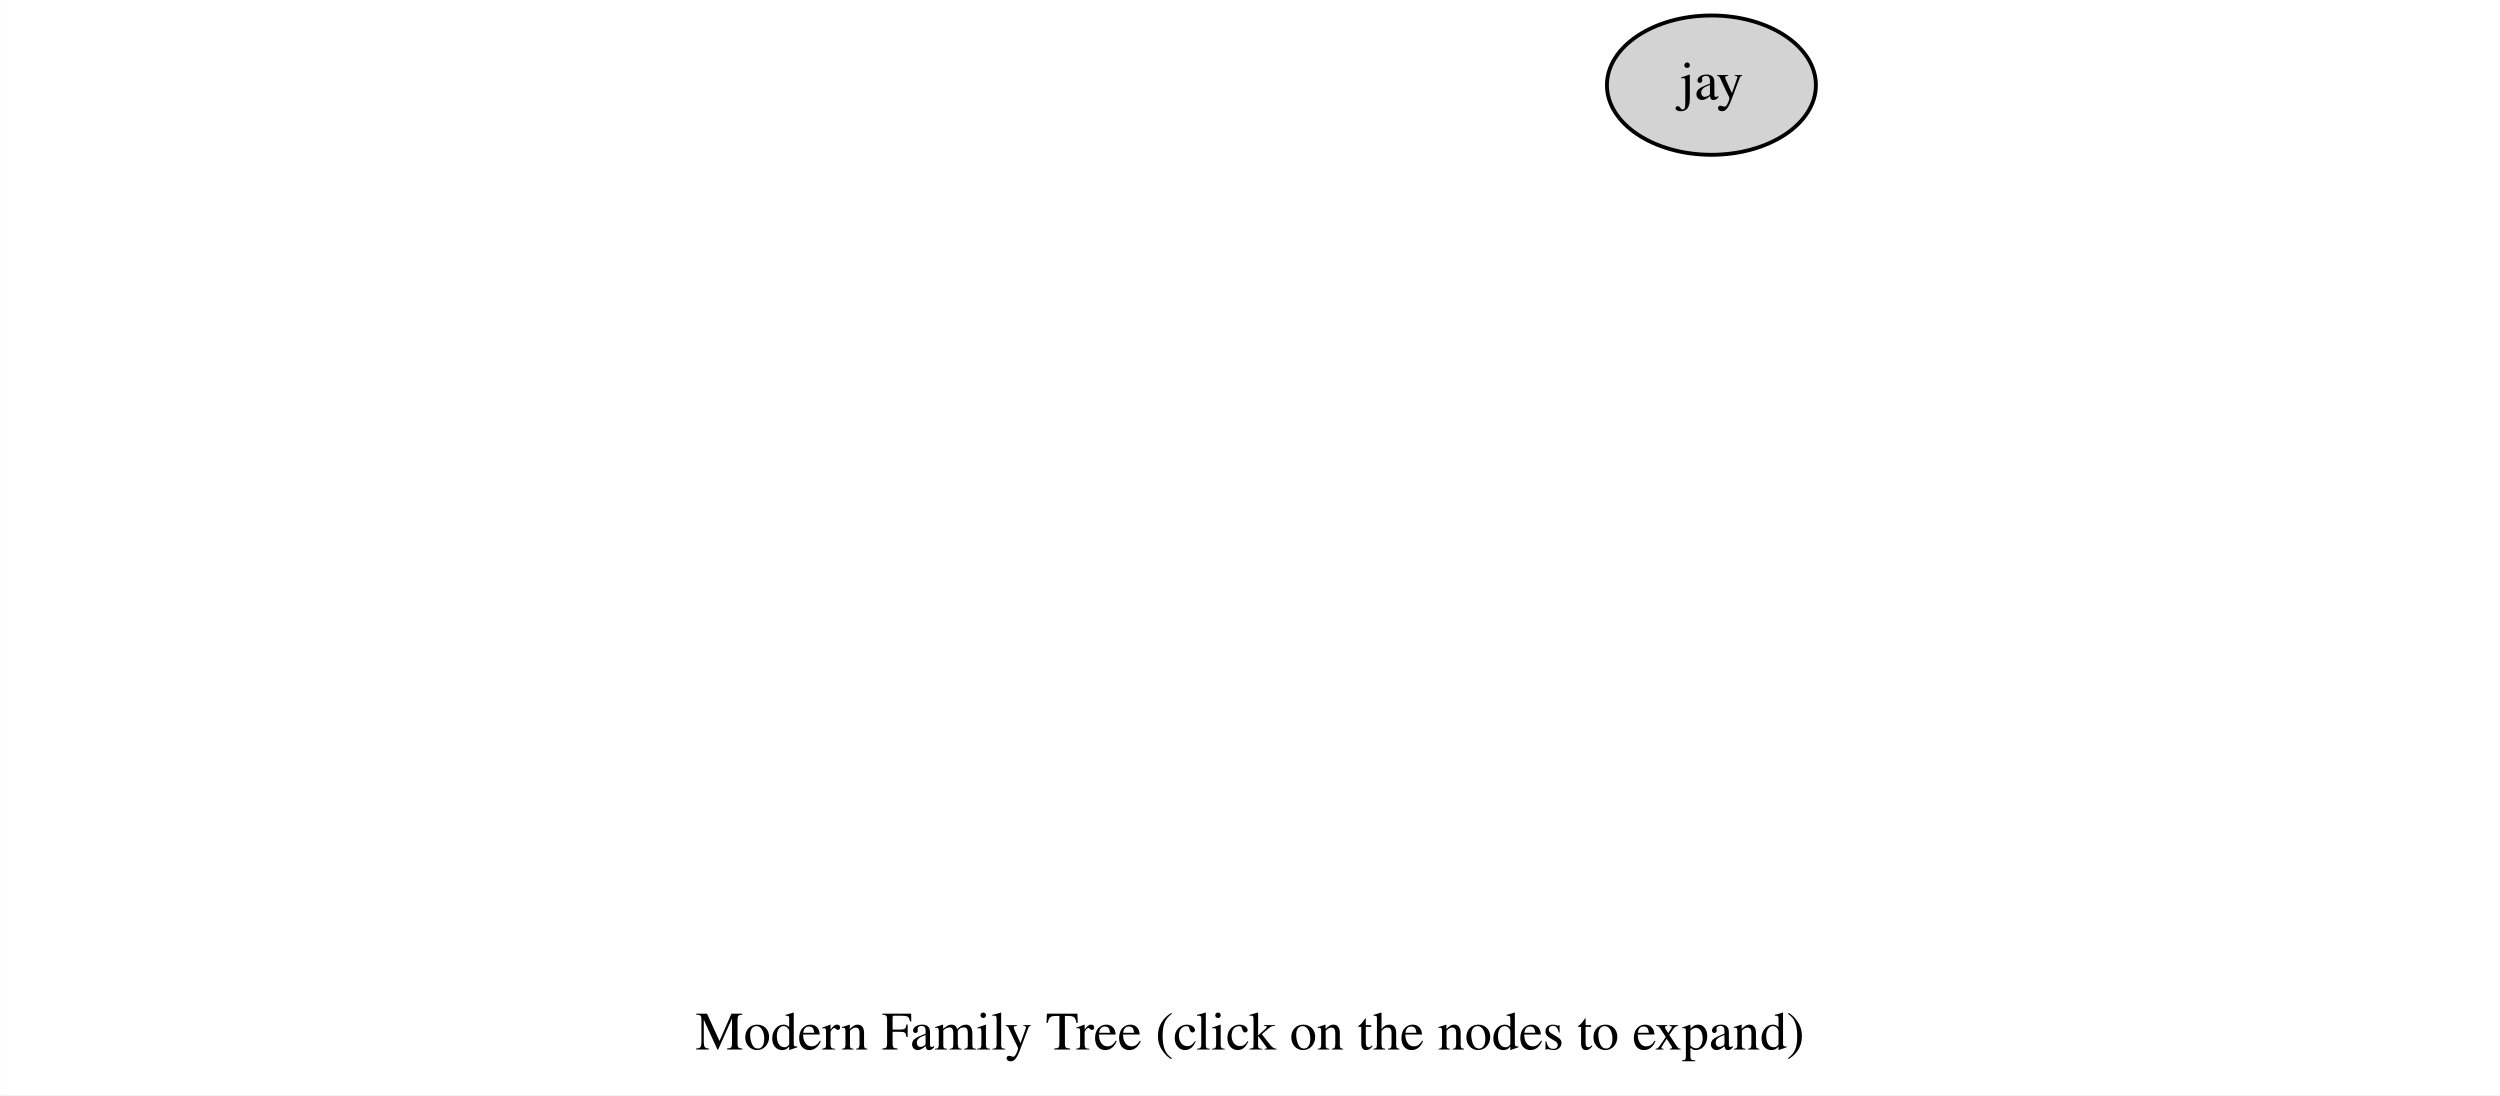
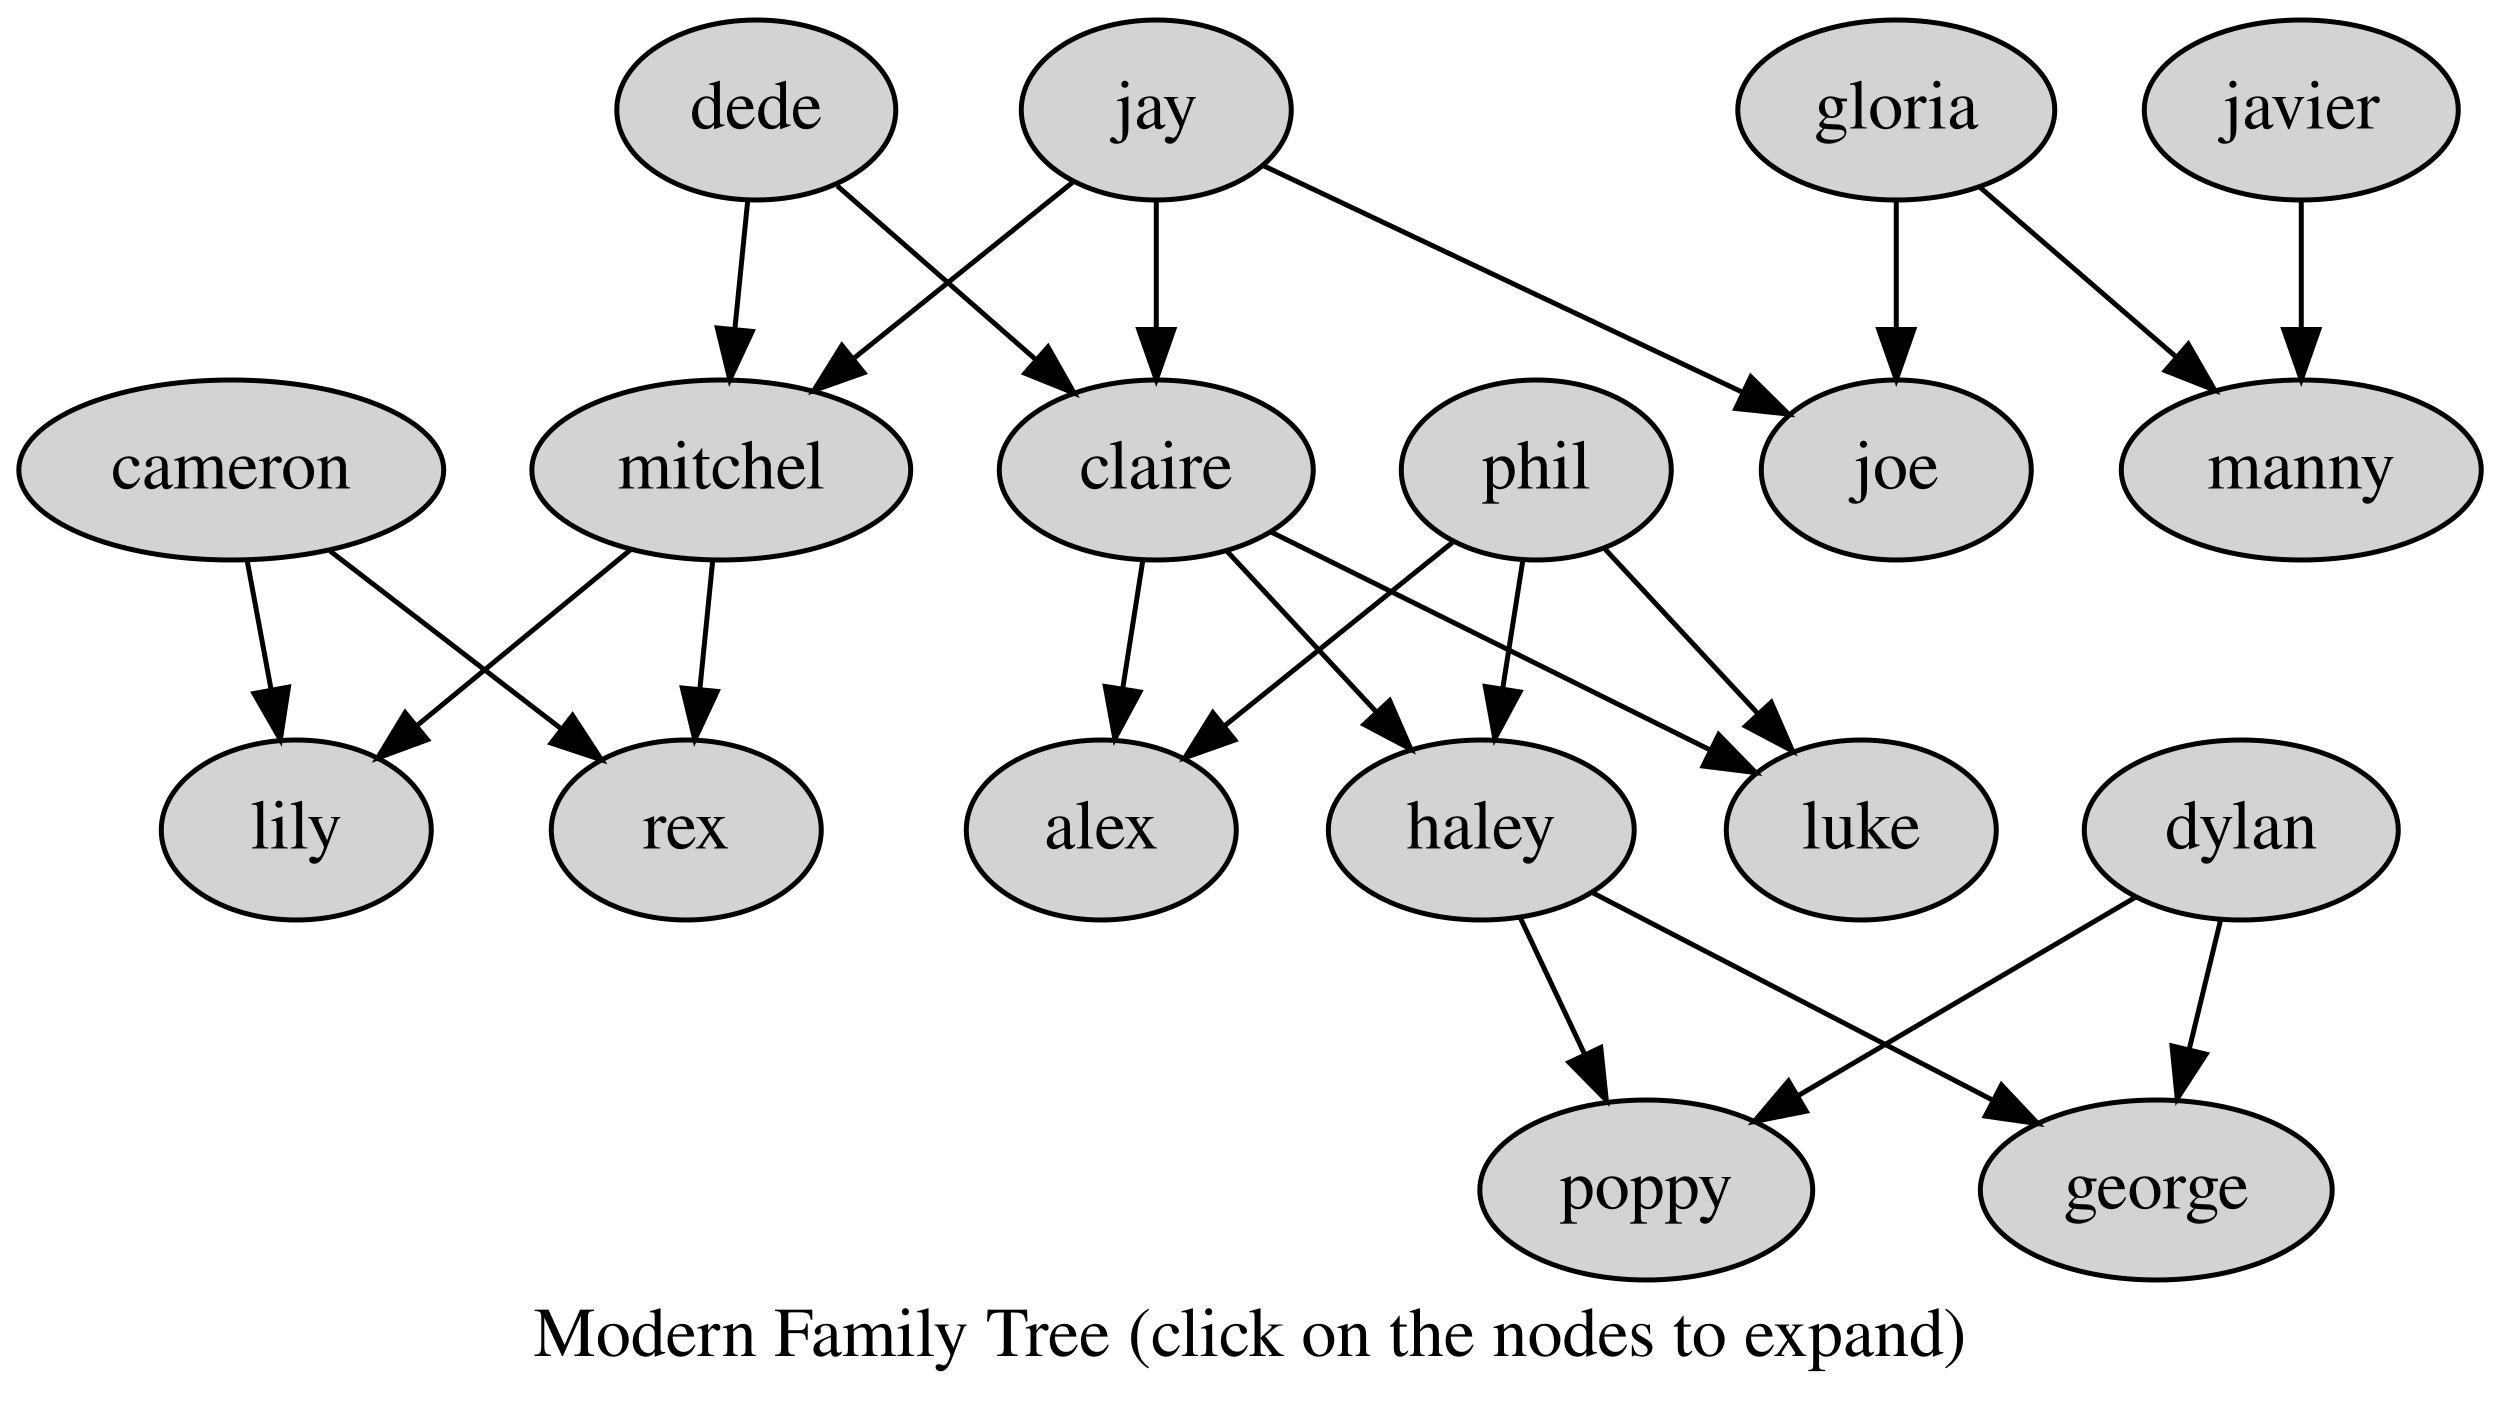
- <svg xmlns="http://www.w3.org/2000/svg" width="646pt" height="283pt" viewBox="0.00 0.00 645.94 283.00">
+ <svg xmlns="http://www.w3.org/2000/svg" width="500pt" height="283pt" viewBox="0.00 0.00 499.99 283.00">
  <g id="graph0" class="graph" transform="scale(1 1) rotate(0) translate(4 279)">
-     <polygon fill="white" stroke="transparent" points="-4,4 -4,-279 641.94,-279 641.94,4 -4,4" />
-     <text text-anchor="middle" x="318.97" y="-7.8" font-family="Times,serif" font-size="14.00">Modern Family Tree (click on the nodes to expand)</text>
-     <g id="george" class="node mouseleave_george_blur click_dylan_visible mouseenter_george_focus mouseleave_dylan_blur mouseenter_haley_focus hidden mouseleave_haley_blur click_haley_visible mouseenter_dylan_focus">
-       <ellipse fill="lightgrey" stroke="black" cx="100.2" cy="-41" rx="35.19" ry="18" />
-       <text text-anchor="middle" x="100.2" y="-37.3" font-family="Times,serif" font-size="14.00">george</text>
+     <polygon fill="white" stroke="transparent" points="-4,4 -4,-279 495.99,-279 495.99,4 -4,4" />
+     <text text-anchor="middle" x="246" y="-7.8" font-family="Times,serif" font-size="14.00">Modern Family Tree (click on the nodes to expand)</text>
+     <g id="lily" class="node mouseenter_cameron_opacity_1 mouseenter_mitchel_opacity_1 click_mitchel_visibility_visible mouseleave_lily_opacity_0.2 init_visibility_hidden mouseleave_cameron_opacity_0.2 mouseleave_mitchel_opacity_0.2 mouseenter_lily_opacity_1 click_cameron_visibility_visible click_lily_visibility_visible">
+       <ellipse fill="lightgrey" stroke="black" cx="55.25" cy="-113" rx="27" ry="18" />
+       <text text-anchor="middle" x="55.25" y="-109.3" font-family="Times,serif" font-size="14.00">lily</text>
    </g>
-     <g id="phil" class="node mouseenter_alex_focus click_luke_visible mouseenter_luke_focus mouseenter_haley_focus mouseleave_phil_blur mouseleave_alex_blur hidden mouseleave_luke_blur mouseenter_phil_focus click_alex_visible mouseleave_haley_blur click_haley_visible">
-       <ellipse fill="lightgrey" stroke="black" cx="173.2" cy="-185" rx="27" ry="18" />
-       <text text-anchor="middle" x="173.2" y="-181.3" font-family="Times,serif" font-size="14.00">phil</text>
+     <g id="javier" class="node click_javier_visibility_visible click_manny_visibility_visible mouseenter_javier_opacity_1 init_visibility_hidden mouseleave_manny_opacity_0.2 mouseenter_manny_opacity_1 mouseleave_javier_opacity_0.2">
+       <ellipse fill="lightgrey" stroke="black" cx="456.25" cy="-257" rx="31.4" ry="18" />
+       <text text-anchor="middle" x="456.25" y="-253.3" font-family="Times,serif" font-size="14.00">javier</text>
    </g>
-     <g id="luke" class="node mouseleave_luke_blur mouseleave_phil_blur mouseenter_phil_focus click_phil_visible mouseenter_luke_focus mouseenter_claire_focus click_claire_visible hidden mouseleave_claire_blur">
-       <ellipse fill="lightgrey" stroke="black" cx="107.2" cy="-113" rx="27" ry="18" />
-       <text text-anchor="middle" x="107.2" y="-109.3" font-family="Times,serif" font-size="14.00">luke</text>
+     <g id="manny" class="node mouseenter_javier_opacity_1 mouseleave_manny_opacity_0.2 mouseenter_manny_opacity_1 click_gloria_visibility_visible mouseleave_javier_opacity_0.2 mouseleave_gloria_opacity_0.2 click_javier_visibility_visible init_visibility_hidden click_manny_visibility_visible mouseenter_gloria_opacity_1">
+       <ellipse fill="lightgrey" stroke="black" cx="456.25" cy="-185" rx="36" ry="18" />
+       <text text-anchor="middle" x="456.25" y="-181.3" font-family="Times,serif" font-size="14.00">manny</text>
    </g>
-     <g id="edge11" class="edge click_phil_visible click_luke_visible mouseleave_phil_blur mouseenter_luke_focus hidden mouseenter_phil_focus mouseleave_luke_blur">
-       <path fill="none" stroke="black" d="M159.2,-169.15C150.19,-159.6 138.31,-146.99 128.18,-136.25" />
-       <polygon fill="black" stroke="black" points="130.58,-133.7 121.17,-128.82 125.49,-138.5 130.58,-133.7" />
+     <g id="edge21" class="edge mouseenter_javier_opacity_1 mouseleave_manny_opacity_0.2 mouseenter_manny_opacity_1 click_javier_visibility_visible mouseleave_javier_opacity_0.2 init_visibility_hidden click_manny_visibility_visible">
+       <path fill="none" stroke="black" d="M456.25,-238.7C456.25,-230.98 456.25,-221.71 456.25,-213.11" />
+       <polygon fill="black" stroke="black" points="459.75,-213.1 456.25,-203.1 452.75,-213.1 459.75,-213.1" />
    </g>
-     <g id="haley" class="node mouseenter_claire_focus click_claire_visible mouseenter_poppy_focus mouseleave_claire_blur mouseleave_phil_blur hidden click_poppy_visible mouseenter_phil_focus mouseleave_george_blur mouseleave_haley_blur click_phil_visible mouseleave_poppy_blur click_george_visible mouseenter_haley_focus mouseenter_george_focus">
-       <ellipse fill="lightgrey" stroke="black" cx="255.2" cy="-113" rx="30.59" ry="18" />
-       <text text-anchor="middle" x="255.2" y="-109.3" font-family="Times,serif" font-size="14.00">haley</text>
+     <g id="gloria" class="node mouseleave_gloria_opacity_0.2 click_gloria_visibility_visible mouseenter_manny_opacity_1 click_joe_visibility_visible mouseleave_joe_opacity_0.2 mouseenter_joe_opacity_1 click_manny_visibility_visible init_visibility_hidden mouseenter_gloria_opacity_1 mouseleave_manny_opacity_0.2">
+       <ellipse fill="lightgrey" stroke="black" cx="375.25" cy="-257" rx="31.7" ry="18" />
+       <text text-anchor="middle" x="375.25" y="-253.3" font-family="Times,serif" font-size="14.00">gloria</text>
    </g>
-     <g id="edge12" class="edge mouseenter_phil_focus mouseleave_haley_blur click_phil_visible click_haley_visible mouseenter_haley_focus mouseleave_phil_blur hidden">
-       <path fill="none" stroke="black" d="M189.4,-170.17C201.15,-160.14 217.25,-146.39 230.59,-135.01" />
-       <polygon fill="black" stroke="black" points="233.13,-137.44 238.47,-128.28 228.59,-132.11 233.13,-137.44" />
+     <g id="edge18" class="edge init_visibility_hidden mouseenter_gloria_opacity_1 mouseleave_manny_opacity_0.2 click_gloria_visibility_visible mouseenter_manny_opacity_1 mouseleave_gloria_opacity_0.2 click_manny_visibility_visible">
+       <path fill="none" stroke="black" d="M392.03,-241.5C403.39,-231.68 418.59,-218.54 431.35,-207.51" />
+       <polygon fill="black" stroke="black" points="433.65,-210.16 438.93,-200.97 429.07,-204.86 433.65,-210.16" />
    </g>
-     <g id="alex" class="node mouseenter_claire_focus hidden mouseleave_claire_blur mouseleave_alex_blur mouseleave_phil_blur mouseenter_phil_focus click_phil_visible mouseenter_alex_focus click_claire_visible">
-       <ellipse fill="lightgrey" stroke="black" cx="179.2" cy="-113" rx="27" ry="18" />
-       <text text-anchor="middle" x="179.2" y="-109.3" font-family="Times,serif" font-size="14.00">alex</text>
+     <g id="joe" class="node mouseleave_joe_opacity_0.2 click_gloria_visibility_visible mouseenter_gloria_opacity_1 mouseenter_joe_opacity_1 init_visibility_hidden mouseenter_jay_opacity_1 mouseleave_gloria_opacity_0.2 click_joe_visibility_visible click_jay_visibility_visible mouseleave_jay_opacity_0.2">
+       <ellipse fill="lightgrey" stroke="black" cx="375.25" cy="-185" rx="27" ry="18" />
+       <text text-anchor="middle" x="375.25" y="-181.3" font-family="Times,serif" font-size="14.00">joe</text>
    </g>
-     <g id="edge6" class="edge click_phil_visible mouseenter_alex_focus mouseleave_phil_blur mouseleave_alex_blur hidden click_alex_visible mouseenter_phil_focus">
-       <path fill="none" stroke="black" d="M174.68,-166.7C175.34,-158.98 176.14,-149.71 176.87,-141.11" />
-       <polygon fill="black" stroke="black" points="180.36,-141.37 177.73,-131.1 173.39,-140.77 180.36,-141.37" />
+     <g id="edge11" class="edge mouseenter_joe_opacity_1 mouseleave_gloria_opacity_0.2 click_gloria_visibility_visible click_joe_visibility_visible mouseleave_joe_opacity_0.2 init_visibility_hidden mouseenter_gloria_opacity_1">
+       <path fill="none" stroke="black" d="M375.25,-238.7C375.25,-230.98 375.25,-221.71 375.25,-213.11" />
+       <polygon fill="black" stroke="black" points="378.75,-213.1 375.25,-203.1 371.75,-213.1 378.75,-213.1" />
    </g>
-     <g id="rex" class="node mouseleave_mitchel_blur mouseenter_mitchel_focus mouseleave_cameron_blur mouseenter_cameron_focus click_cameron_visible mouseenter_rex_focus hidden mouseleave_rex_blur click_mitchel_visible">
-       <ellipse fill="lightgrey" stroke="black" cx="351.2" cy="-113" rx="27" ry="18" />
-       <text text-anchor="middle" x="351.2" y="-109.3" font-family="Times,serif" font-size="14.00">rex</text>
+     <g id="claire" class="node click_dede_visibility_visible mouseleave_luke_opacity_0.2 mouseenter_claire_opacity_1 click_luke_visibility_visible mouseenter_haley_opacity_1 mouseleave_alex_opacity_0.2 mouseenter_jay_opacity_1 mouseenter_dede_opacity_1 mouseenter_luke_opacity_1 init_visibility_hidden click_claire_visibility_visible mouseleave_claire_opacity_0.2 mouseleave_jay_opacity_0.2 mouseleave_haley_opacity_0.2 click_haley_visibility_visible click_alex_visibility_visible mouseenter_alex_opacity_1 mouseleave_dede_opacity_0.2 click_jay_visibility_visible">
+       <ellipse fill="lightgrey" stroke="black" cx="227.25" cy="-185" rx="31.4" ry="18" />
+       <text text-anchor="middle" x="227.25" y="-181.3" font-family="Times,serif" font-size="14.00">claire</text>
    </g>
-     <g id="cameron" class="node mouseenter_cameron_focus hidden mouseleave_rex_blur mouseleave_lily_blur click_rex_visible mouseenter_lily_focus click_lily_visible mouseenter_rex_focus mouseleave_cameron_blur">
-       <ellipse fill="lightgrey" stroke="black" cx="340.2" cy="-185" rx="42.49" ry="18" />
-       <text text-anchor="middle" x="340.2" y="-181.3" font-family="Times,serif" font-size="14.00">cameron</text>
+     <g id="luke" class="node mouseenter_claire_opacity_1 mouseleave_phil_opacity_0.2 click_phil_visibility_visible mouseleave_luke_opacity_0.2 click_luke_visibility_visible init_visibility_hidden mouseenter_luke_opacity_1 mouseenter_phil_opacity_1 click_claire_visibility_visible mouseleave_claire_opacity_0.2">
+       <ellipse fill="lightgrey" stroke="black" cx="368.25" cy="-113" rx="27" ry="18" />
+       <text text-anchor="middle" x="368.25" y="-109.3" font-family="Times,serif" font-size="14.00">luke</text>
    </g>
-     <g id="edge15" class="edge mouseleave_rex_blur mouseenter_cameron_focus click_rex_visible mouseenter_rex_focus mouseleave_cameron_blur hidden click_cameron_visible">
-       <path fill="none" stroke="black" d="M342.92,-166.7C344.13,-158.98 345.59,-149.71 346.94,-141.11" />
-       <polygon fill="black" stroke="black" points="350.41,-141.53 348.51,-131.1 343.5,-140.44 350.41,-141.53" />
+     <g id="edge17" class="edge mouseleave_luke_opacity_0.2 mouseenter_claire_opacity_1 init_visibility_hidden mouseenter_luke_opacity_1 click_luke_visibility_visible click_claire_visibility_visible mouseleave_claire_opacity_0.2">
+       <path fill="none" stroke="black" d="M250.21,-172.6C274.12,-160.73 311.68,-142.08 337.99,-129.02" />
+       <polygon fill="black" stroke="black" points="339.73,-132.06 347.13,-124.48 336.62,-125.79 339.73,-132.06" />
    </g>
-     <g id="lily" class="node mouseleave_mitchel_blur mouseenter_cameron_focus hidden click_cameron_visible mouseleave_lily_blur mouseenter_lily_focus mouseenter_mitchel_focus mouseleave_cameron_blur click_mitchel_visible">
-       <ellipse fill="lightgrey" stroke="black" cx="433.2" cy="-113" rx="27" ry="18" />
-       <text text-anchor="middle" x="433.2" y="-109.3" font-family="Times,serif" font-size="14.00">lily</text>
+     <g id="alex" class="node click_phil_visibility_visible mouseenter_claire_opacity_1 mouseleave_phil_opacity_0.2 init_visibility_hidden mouseleave_alex_opacity_0.2 mouseenter_alex_opacity_1 click_claire_visibility_visible mouseenter_phil_opacity_1 mouseleave_claire_opacity_0.2 click_alex_visibility_visible">
+       <ellipse fill="lightgrey" stroke="black" cx="216.25" cy="-113" rx="27" ry="18" />
+       <text text-anchor="middle" x="216.25" y="-109.3" font-family="Times,serif" font-size="14.00">alex</text>
    </g>
-     <g id="edge3" class="edge hidden click_cameron_visible mouseleave_lily_blur mouseenter_cameron_focus click_lily_visible mouseenter_lily_focus mouseleave_cameron_blur">
-       <path fill="none" stroke="black" d="M360.38,-168.81C374.22,-158.39 392.71,-144.48 407.59,-133.28" />
-       <polygon fill="black" stroke="black" points="409.99,-135.85 415.87,-127.04 405.78,-130.26 409.99,-135.85" />
+     <g id="edge15" class="edge init_visibility_hidden mouseleave_alex_opacity_0.2 click_claire_visibility_visible click_alex_visibility_visible mouseenter_alex_opacity_1 mouseleave_claire_opacity_0.2 mouseenter_claire_opacity_1">
+       <path fill="none" stroke="black" d="M224.58,-167.05C223.37,-159.35 221.91,-150.03 220.55,-141.36" />
+       <polygon fill="black" stroke="black" points="223.97,-140.61 218.96,-131.28 217.06,-141.7 223.97,-140.61" />
    </g>
-     <g id="javier" class="node mouseleave_manny_blur click_manny_visible hidden mouseenter_javier_focus mouseleave_javier_blur mouseenter_manny_focus">
-       <ellipse fill="lightgrey" stroke="black" cx="602.2" cy="-257" rx="31.4" ry="18" />
-       <text text-anchor="middle" x="602.2" y="-253.3" font-family="Times,serif" font-size="14.00">javier</text>
+     <g id="haley" class="node click_poppy_visibility_visible init_visibility_hidden mouseleave_george_opacity_0.2 mouseleave_poppy_opacity_0.2 click_claire_visibility_visible mouseenter_george_opacity_1 mouseenter_phil_opacity_1 mouseleave_claire_opacity_0.2 click_haley_visibility_visible mouseenter_poppy_opacity_1 mouseenter_haley_opacity_1 mouseleave_haley_opacity_0.2 click_george_visibility_visible mouseenter_claire_opacity_1 click_phil_visibility_visible mouseleave_phil_opacity_0.2">
+       <ellipse fill="lightgrey" stroke="black" cx="292.25" cy="-113" rx="30.59" ry="18" />
+       <text text-anchor="middle" x="292.25" y="-109.3" font-family="Times,serif" font-size="14.00">haley</text>
    </g>
-     <g id="manny" class="node mouseenter_javier_focus mouseenter_gloria_focus mouseenter_manny_focus mouseleave_javier_blur mouseleave_gloria_blur mouseleave_manny_blur click_gloria_visible hidden click_javier_visible">
-       <ellipse fill="lightgrey" stroke="black" cx="602.2" cy="-185" rx="36" ry="18" />
-       <text text-anchor="middle" x="602.2" y="-181.3" font-family="Times,serif" font-size="14.00">manny</text>
+     <g id="edge7" class="edge init_visibility_hidden click_claire_visibility_visible mouseleave_claire_opacity_0.2 click_haley_visibility_visible mouseleave_haley_opacity_0.2 mouseenter_haley_opacity_1 mouseenter_claire_opacity_1">
+       <path fill="none" stroke="black" d="M241.35,-168.81C250.04,-159.45 261.34,-147.28 271.09,-136.79" />
+       <polygon fill="black" stroke="black" points="273.93,-138.87 278.17,-129.16 268.8,-134.11 273.93,-138.87" />
    </g>
-     <g id="edge14" class="edge hidden click_manny_visible mouseenter_javier_focus click_javier_visible mouseleave_javier_blur mouseenter_manny_focus mouseleave_manny_blur">
-       <path fill="none" stroke="black" d="M602.2,-238.7C602.2,-230.98 602.2,-221.71 602.2,-213.11" />
-       <polygon fill="black" stroke="black" points="605.7,-213.1 602.2,-203.1 598.7,-213.1 605.7,-213.1" />
+     <g id="dylan" class="node mouseleave_poppy_opacity_0.2 click_poppy_visibility_visible mouseenter_george_opacity_1 mouseenter_dylan_opacity_1 mouseenter_poppy_opacity_1 click_george_visibility_visible mouseleave_dylan_opacity_0.2 click_dylan_visibility_visible mouseleave_george_opacity_0.2 init_visibility_hidden">
+       <ellipse fill="lightgrey" stroke="black" cx="444.25" cy="-113" rx="31.4" ry="18" />
+       <text text-anchor="middle" x="444.25" y="-109.3" font-family="Times,serif" font-size="14.00">dylan</text>
    </g>
-     <g id="gloria" class="node hidden mouseenter_gloria_focus mouseenter_joe_focus mouseleave_gloria_blur click_joe_visible mouseleave_manny_blur mouseenter_manny_focus click_manny_visible mouseleave_joe_blur">
-       <ellipse fill="lightgrey" stroke="black" cx="521.2" cy="-257" rx="31.7" ry="18" />
-       <text text-anchor="middle" x="521.2" y="-253.3" font-family="Times,serif" font-size="14.00">gloria</text>
+     <g id="poppy" class="node mouseleave_dylan_opacity_0.2 mouseenter_haley_opacity_1 click_poppy_visibility_visible click_dylan_visibility_visible mouseleave_poppy_opacity_0.2 init_visibility_hidden click_haley_visibility_visible mouseenter_dylan_opacity_1 mouseleave_haley_opacity_0.2 mouseenter_poppy_opacity_1">
+       <ellipse fill="lightgrey" stroke="black" cx="325.25" cy="-41" rx="33.29" ry="18" />
+       <text text-anchor="middle" x="325.25" y="-37.3" font-family="Times,serif" font-size="14.00">poppy</text>
    </g>
-     <g id="joe" class="node click_gloria_visible mouseenter_jay_focus hidden mouseenter_joe_focus mouseenter_gloria_focus mouseleave_jay_blur click_jay_visible mouseleave_gloria_blur mouseleave_joe_blur">
-       <ellipse fill="lightgrey" stroke="black" cx="521.2" cy="-185" rx="27" ry="18" />
-       <text text-anchor="middle" x="521.2" y="-181.3" font-family="Times,serif" font-size="14.00">joe</text>
+     <g id="edge10" class="edge click_dylan_visibility_visible init_visibility_hidden mouseleave_poppy_opacity_0.2 mouseenter_dylan_opacity_1 mouseenter_poppy_opacity_1 mouseleave_dylan_opacity_0.2 click_poppy_visibility_visible">
+       <path fill="none" stroke="black" d="M423.25,-99.65C404.45,-88.59 376.66,-72.24 355.47,-59.78" />
+       <polygon fill="black" stroke="black" points="357.23,-56.76 346.84,-54.7 353.69,-62.79 357.23,-56.76" />
    </g>
-     <g id="edge19" class="edge click_gloria_visible mouseenter_gloria_focus mouseenter_joe_focus mouseleave_gloria_blur click_joe_visible mouseleave_joe_blur hidden">
-       <path fill="none" stroke="black" d="M521.2,-238.7C521.2,-230.98 521.2,-221.71 521.2,-213.11" />
-       <polygon fill="black" stroke="black" points="524.7,-213.1 521.2,-203.1 517.7,-213.1 524.7,-213.1" />
+     <g id="george" class="node click_george_visibility_visible mouseleave_dylan_opacity_0.2 mouseenter_haley_opacity_1 click_dylan_visibility_visible mouseleave_george_opacity_0.2 init_visibility_hidden mouseenter_george_opacity_1 mouseenter_dylan_opacity_1 mouseleave_haley_opacity_0.2 click_haley_visibility_visible">
+       <ellipse fill="lightgrey" stroke="black" cx="427.25" cy="-41" rx="35.19" ry="18" />
+       <text text-anchor="middle" x="427.25" y="-37.3" font-family="Times,serif" font-size="14.00">george</text>
    </g>
-     <g id="edge20" class="edge hidden click_gloria_visible mouseenter_gloria_focus mouseleave_gloria_blur mouseenter_manny_focus mouseleave_manny_blur click_manny_visible">
-       <path fill="none" stroke="black" d="M537.98,-241.5C549.34,-231.68 564.54,-218.54 577.3,-207.51" />
-       <polygon fill="black" stroke="black" points="579.6,-210.16 584.88,-200.97 575.02,-204.86 579.6,-210.16" />
+     <g id="edge13" class="edge init_visibility_hidden click_dylan_visibility_visible mouseenter_george_opacity_1 mouseenter_dylan_opacity_1 mouseleave_dylan_opacity_0.2 click_george_visibility_visible mouseleave_george_opacity_0.2">
+       <path fill="none" stroke="black" d="M440.13,-95.05C438.24,-87.26 435.95,-77.82 433.82,-69.08" />
+       <polygon fill="black" stroke="black" points="437.2,-68.17 431.44,-59.28 430.4,-69.82 437.2,-68.17" />
    </g>
-     <g id="dylan" class="node mouseleave_dylan_blur click_poppy_visible mouseenter_dylan_focus mouseleave_poppy_blur mouseleave_george_blur mouseenter_george_focus click_george_visible mouseenter_poppy_focus hidden">
-       <ellipse fill="lightgrey" stroke="black" cx="31.2" cy="-113" rx="31.4" ry="18" />
-       <text text-anchor="middle" x="31.2" y="-109.3" font-family="Times,serif" font-size="14.00">dylan</text>
+     <g id="jay" class="node mouseenter_mitchel_opacity_1 mouseleave_joe_opacity_0.2 click_joe_visibility_visible click_mitchel_visibility_visible mouseenter_claire_opacity_1 mouseenter_joe_opacity_1 mouseenter_jay_opacity_1 click_claire_visibility_visible mouseleave_claire_opacity_0.2 mouseleave_mitchel_opacity_0.2 click_jay_visibility_visible mouseleave_jay_opacity_0.2">
+       <ellipse fill="lightgrey" stroke="black" cx="227.25" cy="-257" rx="27" ry="18" />
+       <text text-anchor="middle" x="227.25" y="-253.3" font-family="Times,serif" font-size="14.00">jay</text>
    </g>
-     <g id="edge17" class="edge mouseenter_george_focus click_george_visible hidden mouseleave_dylan_blur mouseenter_dylan_focus mouseleave_george_blur click_dylan_visible">
-       <path fill="none" stroke="black" d="M46.17,-96.81C55.35,-87.49 67.29,-75.38 77.61,-64.91" />
-       <polygon fill="black" stroke="black" points="80.25,-67.22 84.78,-57.64 75.26,-62.31 80.25,-67.22" />
+     <g id="edge8" class="edge mouseenter_claire_opacity_1 init_visibility_hidden click_claire_visibility_visible mouseenter_jay_opacity_1 mouseleave_jay_opacity_0.2 click_jay_visibility_visible mouseleave_claire_opacity_0.2">
+       <path fill="none" stroke="black" d="M227.25,-238.7C227.25,-230.98 227.25,-221.71 227.25,-213.11" />
+       <polygon fill="black" stroke="black" points="230.75,-213.1 227.25,-203.1 223.75,-213.1 230.75,-213.1" />
    </g>
-     <g id="poppy" class="node click_dylan_visible mouseenter_poppy_focus mouseleave_dylan_blur hidden click_haley_visible mouseleave_haley_blur mouseleave_poppy_blur mouseenter_dylan_focus mouseenter_haley_focus">
-       <ellipse fill="lightgrey" stroke="black" cx="220.2" cy="-41" rx="33.29" ry="18" />
-       <text text-anchor="middle" x="220.2" y="-37.3" font-family="Times,serif" font-size="14.00">poppy</text>
+     <g id="edge4" class="edge mouseleave_jay_opacity_0.2 click_joe_visibility_visible click_jay_visibility_visible mouseleave_joe_opacity_0.2 init_visibility_hidden mouseenter_jay_opacity_1 mouseenter_joe_opacity_1">
+       <path fill="none" stroke="black" d="M248.77,-245.82C273.98,-233.9 315.93,-214.06 344.55,-200.52" />
+       <polygon fill="black" stroke="black" points="346.16,-203.63 353.7,-196.19 343.16,-197.3 346.16,-203.63" />
    </g>
-     <g id="edge10" class="edge mouseleave_poppy_blur mouseenter_poppy_focus mouseenter_dylan_focus click_dylan_visible hidden mouseleave_dylan_blur click_poppy_visible">
-       <path fill="none" stroke="black" d="M55.64,-101.34C60.76,-99.18 66.14,-96.97 71.2,-95 109,-80.26 152.82,-64.87 183.1,-54.5" />
-       <polygon fill="black" stroke="black" points="184.49,-57.73 192.83,-51.18 182.23,-51.1 184.49,-57.73" />
+     <g id="mitchel" class="node mouseenter_mitchel_opacity_1 click_jay_visibility_visible mouseenter_rex_opacity_1 click_dede_visibility_visible mouseleave_dede_opacity_0.2 mouseenter_jay_opacity_1 click_rex_visibility_visible click_mitchel_visibility_visible mouseleave_lily_opacity_0.2 mouseenter_dede_opacity_1 init_visibility_hidden mouseleave_mitchel_opacity_0.2 click_lily_visibility_visible mouseenter_lily_opacity_1 mouseleave_jay_opacity_0.2 mouseleave_rex_opacity_0.2">
+       <ellipse fill="lightgrey" stroke="black" cx="140.25" cy="-185" rx="37.89" ry="18" />
+       <text text-anchor="middle" x="140.25" y="-181.3" font-family="Times,serif" font-size="14.00">mitchel</text>
    </g>
-     <g id="dede" class="node mouseleave_mitchel_blur mouseenter_claire_focus click_claire_visible hidden mouseleave_claire_blur mouseenter_mitchel_focus click_mitchel_visible mouseenter_dede_focus mouseleave_dede_blur">
-       <ellipse fill="lightgrey" stroke="black" cx="307.2" cy="-257" rx="27.9" ry="18" />
-       <text text-anchor="middle" x="307.2" y="-253.3" font-family="Times,serif" font-size="14.00">dede</text>
+     <g id="edge19" class="edge init_visibility_hidden mouseenter_jay_opacity_1 mouseleave_mitchel_opacity_0.2 click_jay_visibility_visible mouseleave_jay_opacity_0.2 mouseenter_mitchel_opacity_1 click_mitchel_visibility_visible">
+       <path fill="none" stroke="black" d="M210.47,-242.5C198.09,-232.54 180.99,-218.78 166.76,-207.34" />
+       <polygon fill="black" stroke="black" points="168.76,-204.45 158.78,-200.91 164.37,-209.91 168.76,-204.45" />
    </g>
-     <g id="claire" class="node click_alex_visible mouseleave_alex_blur mouseenter_jay_focus click_jay_visible mouseleave_haley_blur click_haley_visible mouseenter_dede_focus mouseenter_alex_focus click_luke_visible mouseenter_haley_focus mouseleave_dede_blur mouseleave_jay_blur click_dede_visible mouseleave_claire_blur mouseenter_claire_focus mouseleave_luke_blur hidden mouseenter_luke_focus">
-       <ellipse fill="lightgrey" stroke="black" cx="249.2" cy="-185" rx="31.4" ry="18" />
-       <text text-anchor="middle" x="249.2" y="-181.3" font-family="Times,serif" font-size="14.00">claire</text>
+     <g id="rex" class="node mouseenter_mitchel_opacity_1 mouseenter_cameron_opacity_1 click_mitchel_visibility_visible click_rex_visibility_visible init_visibility_hidden mouseleave_cameron_opacity_0.2 mouseenter_rex_opacity_1 mouseleave_mitchel_opacity_0.2 click_cameron_visibility_visible mouseleave_rex_opacity_0.2">
+       <ellipse fill="lightgrey" stroke="black" cx="133.25" cy="-113" rx="27" ry="18" />
+       <text text-anchor="middle" x="133.25" y="-109.3" font-family="Times,serif" font-size="14.00">rex</text>
    </g>
-     <g id="edge13" class="edge mouseenter_dede_focus click_dede_visible mouseleave_dede_blur hidden click_claire_visible mouseleave_claire_blur mouseenter_claire_focus">
-       <path fill="none" stroke="black" d="M294.61,-240.81C287.04,-231.67 277.24,-219.85 268.69,-209.52" />
-       <polygon fill="black" stroke="black" points="271.23,-207.11 262.16,-201.64 265.84,-211.58 271.23,-207.11" />
+     <g id="edge14" class="edge mouseleave_poppy_opacity_0.2 mouseleave_haley_opacity_0.2 click_haley_visibility_visible mouseenter_poppy_opacity_1 mouseenter_haley_opacity_1 click_poppy_visibility_visible init_visibility_hidden">
+       <path fill="none" stroke="black" d="M300.07,-95.41C303.91,-87.25 308.64,-77.22 312.96,-68.07" />
+       <polygon fill="black" stroke="black" points="316.15,-69.49 317.25,-58.96 309.82,-66.51 316.15,-69.49" />
    </g>
-     <g id="mitchel" class="node mouseleave_rex_blur mouseenter_rex_focus mouseleave_lily_blur click_rex_visible click_lily_visible mouseenter_lily_focus mouseenter_mitchel_focus mouseenter_jay_focus click_jay_visible mouseleave_mitchel_blur mouseenter_dede_focus mouseleave_dede_blur mouseleave_jay_blur click_dede_visible hidden">
-       <ellipse fill="lightgrey" stroke="black" cx="438.2" cy="-185" rx="37.89" ry="18" />
-       <text text-anchor="middle" x="438.2" y="-181.3" font-family="Times,serif" font-size="14.00">mitchel</text>
+     <g id="edge1" class="edge mouseleave_haley_opacity_0.2 mouseenter_haley_opacity_1 click_george_visibility_visible init_visibility_hidden mouseleave_george_opacity_0.2 mouseenter_george_opacity_1 click_haley_visibility_visible">
+       <path fill="none" stroke="black" d="M314.54,-100.44C336.32,-89.15 369.72,-71.83 394.52,-58.97" />
+       <polygon fill="black" stroke="black" points="396.29,-61.99 403.56,-54.28 393.07,-55.78 396.29,-61.99" />
    </g>
-     <g id="edge22" class="edge mouseenter_mitchel_focus mouseenter_dede_focus click_dede_visible mouseleave_mitchel_blur hidden mouseleave_dede_blur click_mitchel_visible">
-       <path fill="none" stroke="black" d="M327.95,-244.91C348.68,-233.83 380.86,-216.64 405.11,-203.68" />
-       <polygon fill="black" stroke="black" points="406.81,-206.74 413.98,-198.94 403.51,-200.57 406.81,-206.74" />
+     <g id="cameron" class="node click_rex_visibility_visible mouseleave_cameron_opacity_0.2 mouseleave_lily_opacity_0.2 mouseenter_rex_opacity_1 mouseleave_rex_opacity_0.2 click_lily_visibility_visible init_visibility_hidden mouseenter_lily_opacity_1 click_cameron_visibility_visible mouseenter_cameron_opacity_1">
+       <ellipse fill="lightgrey" stroke="black" cx="42.25" cy="-185" rx="42.49" ry="18" />
+       <text text-anchor="middle" x="42.25" y="-181.3" font-family="Times,serif" font-size="14.00">cameron</text>
    </g>
-     <g id="edge4" class="edge click_haley_visible mouseleave_george_blur mouseenter_george_focus click_george_visible mouseenter_haley_focus hidden mouseleave_haley_blur">
-       <path fill="none" stroke="black" d="M231.66,-101.37C205.9,-89.74 164.37,-70.98 134.88,-57.66" />
-       <polygon fill="black" stroke="black" points="136.32,-54.47 125.77,-53.55 133.44,-60.85 136.32,-54.47" />
+     <g id="edge6" class="edge mouseenter_lily_opacity_1 click_cameron_visibility_visible mouseenter_cameron_opacity_1 mouseleave_cameron_opacity_0.2 mouseleave_lily_opacity_0.2 init_visibility_hidden click_lily_visibility_visible">
+       <path fill="none" stroke="black" d="M45.46,-166.7C46.89,-158.98 48.61,-149.71 50.21,-141.11" />
+       <polygon fill="black" stroke="black" points="53.68,-141.58 52.07,-131.1 46.8,-140.3 53.68,-141.58" />
    </g>
-     <g id="edge16" class="edge mouseenter_haley_focus hidden click_poppy_visible mouseleave_haley_blur mouseleave_poppy_blur click_haley_visible mouseenter_poppy_focus">
-       <path fill="none" stroke="black" d="M246.9,-95.41C242.76,-87.13 237.66,-76.92 233.03,-67.66" />
-       <polygon fill="black" stroke="black" points="236.03,-65.85 228.43,-58.47 229.77,-68.98 236.03,-65.85" />
+     <g id="edge12" class="edge click_cameron_visibility_visible mouseleave_rex_opacity_0.2 mouseenter_cameron_opacity_1 click_rex_visibility_visible init_visibility_hidden mouseleave_cameron_opacity_0.2 mouseenter_rex_opacity_1">
+       <path fill="none" stroke="black" d="M61.99,-168.81C75.54,-158.39 93.63,-144.48 108.19,-133.28" />
+       <polygon fill="black" stroke="black" points="110.5,-135.91 116.29,-127.04 106.23,-130.37 110.5,-135.91" />
    </g>
-     <g id="edge5" class="edge mouseenter_claire_focus click_luke_visible hidden mouseenter_luke_focus click_claire_visible mouseleave_claire_blur mouseleave_luke_blur">
-       <path fill="none" stroke="black" d="M226.07,-172.6C201.99,-160.73 164.16,-142.08 137.66,-129.02" />
-       <polygon fill="black" stroke="black" points="138.98,-125.76 128.46,-124.48 135.88,-132.04 138.98,-125.76" />
+     <g id="edge9" class="edge mouseenter_mitchel_opacity_1 click_mitchel_visibility_visible mouseleave_lily_opacity_0.2 init_visibility_hidden click_lily_visibility_visible mouseleave_mitchel_opacity_0.2 mouseenter_lily_opacity_1">
+       <path fill="none" stroke="black" d="M122.22,-169.15C109.79,-158.92 93.12,-145.19 79.53,-134" />
+       <polygon fill="black" stroke="black" points="81.47,-131.06 71.52,-127.4 77.02,-136.46 81.47,-131.06" />
    </g>
-     <g id="edge9" class="edge mouseenter_claire_focus mouseleave_haley_blur click_haley_visible mouseenter_haley_focus hidden click_claire_visible mouseleave_claire_blur">
-       <path fill="none" stroke="black" d="M250.68,-166.7C251.34,-158.98 252.14,-149.71 252.87,-141.11" />
-       <polygon fill="black" stroke="black" points="256.36,-141.37 253.73,-131.1 249.39,-140.77 256.36,-141.37" />
+     <g id="edge20" class="edge mouseenter_rex_opacity_1 init_visibility_hidden click_rex_visibility_visible mouseleave_mitchel_opacity_0.2 mouseleave_rex_opacity_0.2 mouseenter_mitchel_opacity_1 click_mitchel_visibility_visible">
+       <path fill="none" stroke="black" d="M138.52,-166.7C137.74,-158.98 136.82,-149.71 135.96,-141.11" />
+       <polygon fill="black" stroke="black" points="139.43,-140.71 134.96,-131.1 132.47,-141.4 139.43,-140.71" />
    </g>
-     <g id="edge18" class="edge mouseenter_claire_focus mouseleave_alex_blur click_alex_visible mouseenter_alex_focus hidden click_claire_visible mouseleave_claire_blur">
-       <path fill="none" stroke="black" d="M234.35,-169.15C224.57,-159.37 211.6,-146.4 200.7,-135.5" />
-       <polygon fill="black" stroke="black" points="203.09,-132.94 193.54,-128.35 198.14,-137.89 203.09,-132.94" />
+     <g id="phil" class="node mouseleave_phil_opacity_0.2 mouseleave_luke_opacity_0.2 click_luke_visibility_visible click_phil_visibility_visible mouseenter_haley_opacity_1 init_visibility_hidden mouseleave_alex_opacity_0.2 mouseenter_luke_opacity_1 click_alex_visibility_visible mouseleave_haley_opacity_0.2 click_haley_visibility_visible mouseenter_phil_opacity_1 mouseenter_alex_opacity_1">
+       <ellipse fill="lightgrey" stroke="black" cx="303.25" cy="-185" rx="27" ry="18" />
+       <text text-anchor="middle" x="303.25" y="-181.3" font-family="Times,serif" font-size="14.00">phil</text>
    </g>
-     <g id="jay" class="node click_claire_visible mouseleave_claire_blur mouseenter_claire_focus click_mitchel_visible mouseenter_jay_focus mouseenter_joe_focus mouseenter_mitchel_focus mouseleave_mitchel_blur click_joe_visible mouseleave_jay_blur mouseleave_joe_blur">
-       <ellipse fill="lightgrey" stroke="black" cx="438.2" cy="-257" rx="27" ry="18" />
-       <text text-anchor="middle" x="438.2" y="-253.3" font-family="Times,serif" font-size="14.00">jay</text>
+     <g id="edge3" class="edge mouseenter_luke_opacity_1 mouseenter_phil_opacity_1 mouseleave_phil_opacity_0.2 mouseleave_luke_opacity_0.2 click_luke_visibility_visible click_phil_visibility_visible init_visibility_hidden">
+       <path fill="none" stroke="black" d="M317.03,-169.15C325.91,-159.6 337.61,-146.99 347.59,-136.25" />
+       <polygon fill="black" stroke="black" points="350.24,-138.53 354.48,-128.82 345.11,-133.77 350.24,-138.53" />
    </g>
-     <g id="edge1" class="edge click_joe_visible mouseenter_jay_focus click_jay_visible mouseenter_joe_focus mouseleave_jay_blur mouseleave_joe_blur hidden">
-       <path fill="none" stroke="black" d="M454.6,-242.17C466.84,-231.85 483.75,-217.58 497.47,-206.01" />
-       <polygon fill="black" stroke="black" points="499.73,-208.69 505.12,-199.56 495.21,-203.33 499.73,-208.69" />
+     <g id="edge16" class="edge click_alex_visibility_visible mouseenter_alex_opacity_1 click_phil_visibility_visible mouseleave_phil_opacity_0.2 init_visibility_hidden mouseleave_alex_opacity_0.2 mouseenter_phil_opacity_1">
+       <path fill="none" stroke="black" d="M286.47,-170.5C273.59,-160.14 255.61,-145.67 241.07,-133.97" />
+       <polygon fill="black" stroke="black" points="242.95,-131 232.97,-127.46 238.57,-136.45 242.95,-131" />
    </g>
-     <g id="edge21" class="edge mouseleave_jay_blur hidden click_claire_visible mouseleave_claire_blur mouseenter_claire_focus mouseenter_jay_focus click_jay_visible">
-       <path fill="none" stroke="black" d="M414.55,-248.08C385.03,-238.08 333.07,-220.11 289.2,-203 287.14,-202.2 285.03,-201.36 282.91,-200.5" />
-       <polygon fill="black" stroke="black" points="284.22,-197.25 273.64,-196.66 281.54,-203.72 284.22,-197.25" />
+     <g id="edge5" class="edge mouseleave_haley_opacity_0.2 mouseleave_phil_opacity_0.2 mouseenter_haley_opacity_1 click_phil_visibility_visible init_visibility_hidden click_haley_visibility_visible mouseenter_phil_opacity_1">
+       <path fill="none" stroke="black" d="M300.58,-167.05C299.37,-159.35 297.91,-150.03 296.55,-141.36" />
+       <polygon fill="black" stroke="black" points="299.97,-140.61 294.96,-131.28 293.06,-141.7 299.97,-140.61" />
    </g>
-     <g id="edge7" class="edge click_jay_visible mouseleave_mitchel_blur hidden mouseenter_jay_focus mouseenter_mitchel_focus click_mitchel_visible mouseleave_jay_blur">
-       <path fill="none" stroke="black" d="M438.2,-238.7C438.2,-230.98 438.2,-221.71 438.2,-213.11" />
-       <polygon fill="black" stroke="black" points="441.7,-213.1 438.2,-203.1 434.7,-213.1 441.7,-213.1" />
+     <g id="dede" class="node mouseleave_claire_opacity_0.2 mouseenter_dede_opacity_1 mouseenter_mitchel_opacity_1 click_mitchel_visibility_visible click_dede_visibility_visible mouseenter_claire_opacity_1 mouseleave_dede_opacity_0.2 init_visibility_hidden click_claire_visibility_visible mouseleave_mitchel_opacity_0.2">
+       <ellipse fill="lightgrey" stroke="black" cx="147.25" cy="-257" rx="27.9" ry="18" />
+       <text text-anchor="middle" x="147.25" y="-253.3" font-family="Times,serif" font-size="14.00">dede</text>
    </g>
-     <g id="edge2" class="edge mouseenter_mitchel_focus hidden mouseleave_rex_blur click_rex_visible mouseenter_rex_focus mouseleave_mitchel_blur click_mitchel_visible">
-       <path fill="none" stroke="black" d="M419.75,-169.15C406.9,-158.82 389.64,-144.93 375.66,-133.68" />
-       <polygon fill="black" stroke="black" points="377.84,-130.95 367.86,-127.4 373.45,-136.4 377.84,-130.95" />
+     <g id="edge2" class="edge click_claire_visibility_visible mouseleave_claire_opacity_0.2 mouseenter_dede_opacity_1 click_dede_visibility_visible mouseleave_dede_opacity_0.2 mouseenter_claire_opacity_1 init_visibility_hidden">
+       <path fill="none" stroke="black" d="M163.44,-241.83C174.85,-231.84 190.34,-218.29 203.2,-207.04" />
+       <polygon fill="black" stroke="black" points="205.59,-209.6 210.81,-200.38 200.98,-204.34 205.59,-209.6" />
    </g>
-     <g id="edge8" class="edge mouseenter_mitchel_focus mouseleave_lily_blur hidden click_lily_visible mouseleave_mitchel_blur click_mitchel_visible mouseenter_lily_focus">
-       <path fill="none" stroke="black" d="M436.96,-166.7C436.41,-158.98 435.75,-149.71 435.13,-141.11" />
-       <polygon fill="black" stroke="black" points="438.62,-140.83 434.42,-131.1 431.64,-141.33 438.62,-140.83" />
+     <g id="edge22" class="edge click_dede_visibility_visible init_visibility_hidden mouseenter_dede_opacity_1 mouseleave_mitchel_opacity_0.2 mouseleave_dede_opacity_0.2 mouseenter_mitchel_opacity_1 click_mitchel_visibility_visible">
+       <path fill="none" stroke="black" d="M145.52,-238.7C144.74,-230.98 143.82,-221.71 142.96,-213.11" />
+       <polygon fill="black" stroke="black" points="146.43,-212.71 141.96,-203.1 139.47,-213.4 146.43,-212.71" />
    </g>
  </g>
-   <style>
- .hidden{
-     visibility: hidden;
- }
- </style>
</svg>
